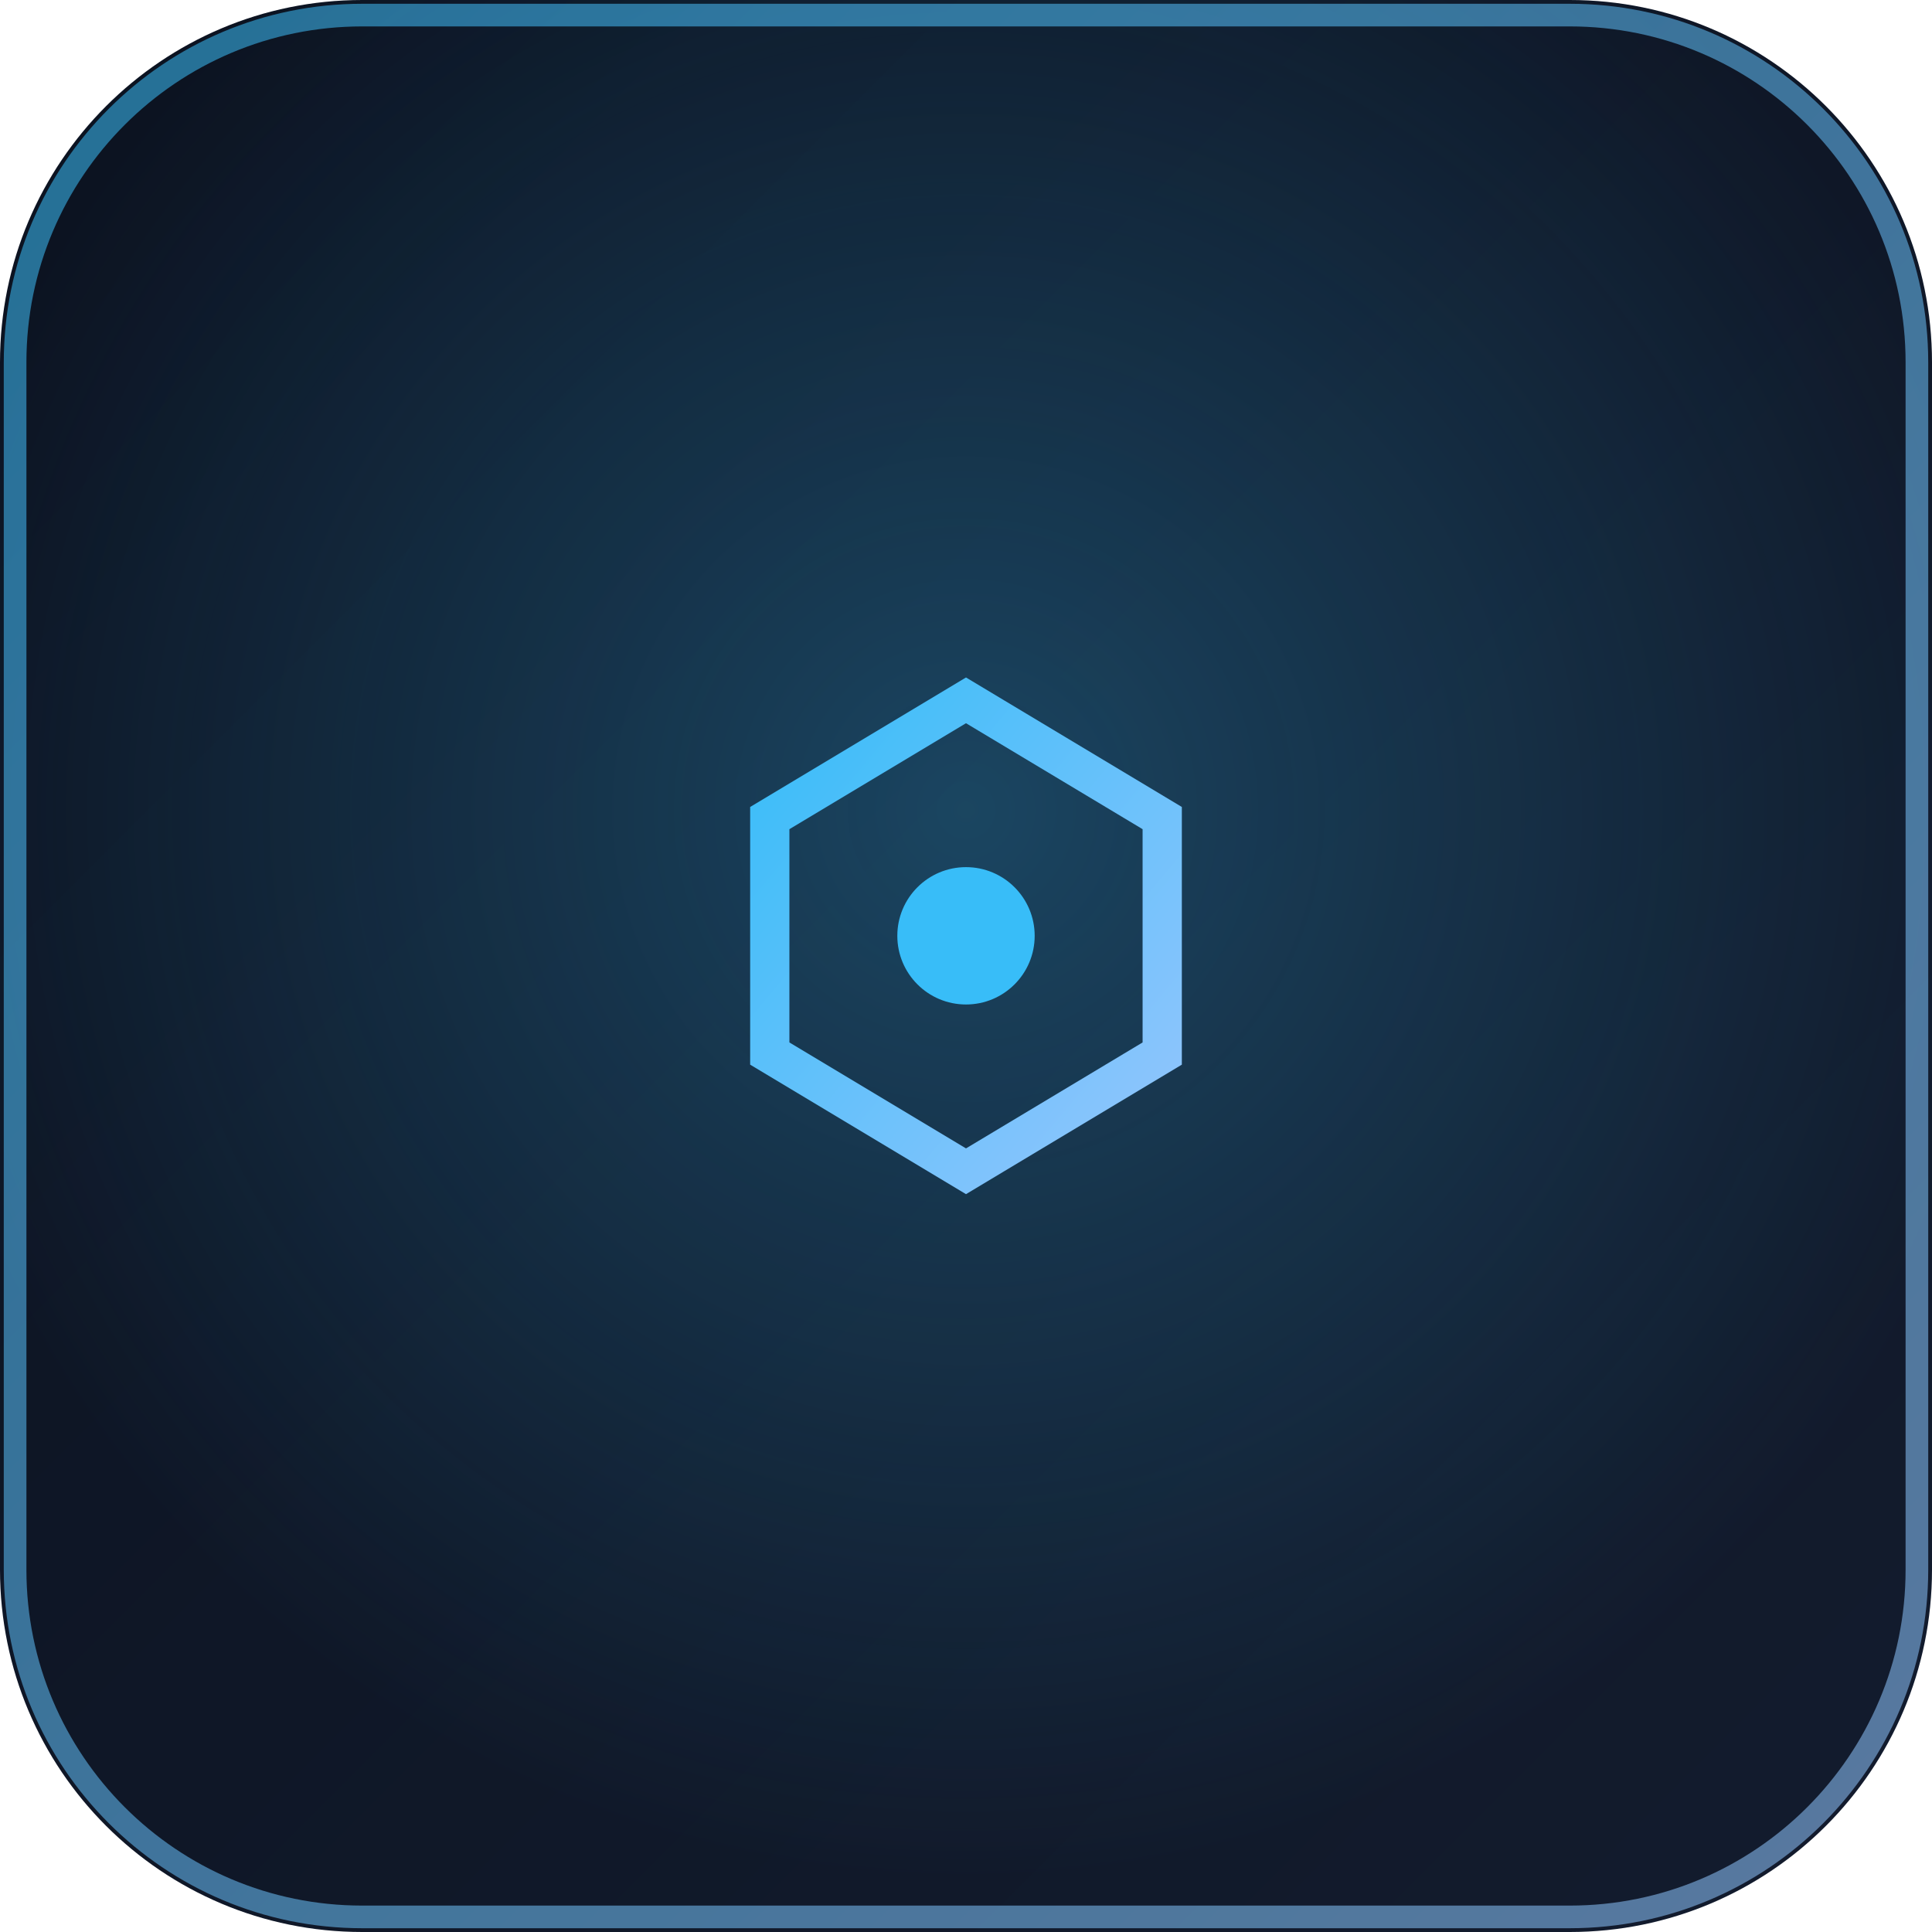
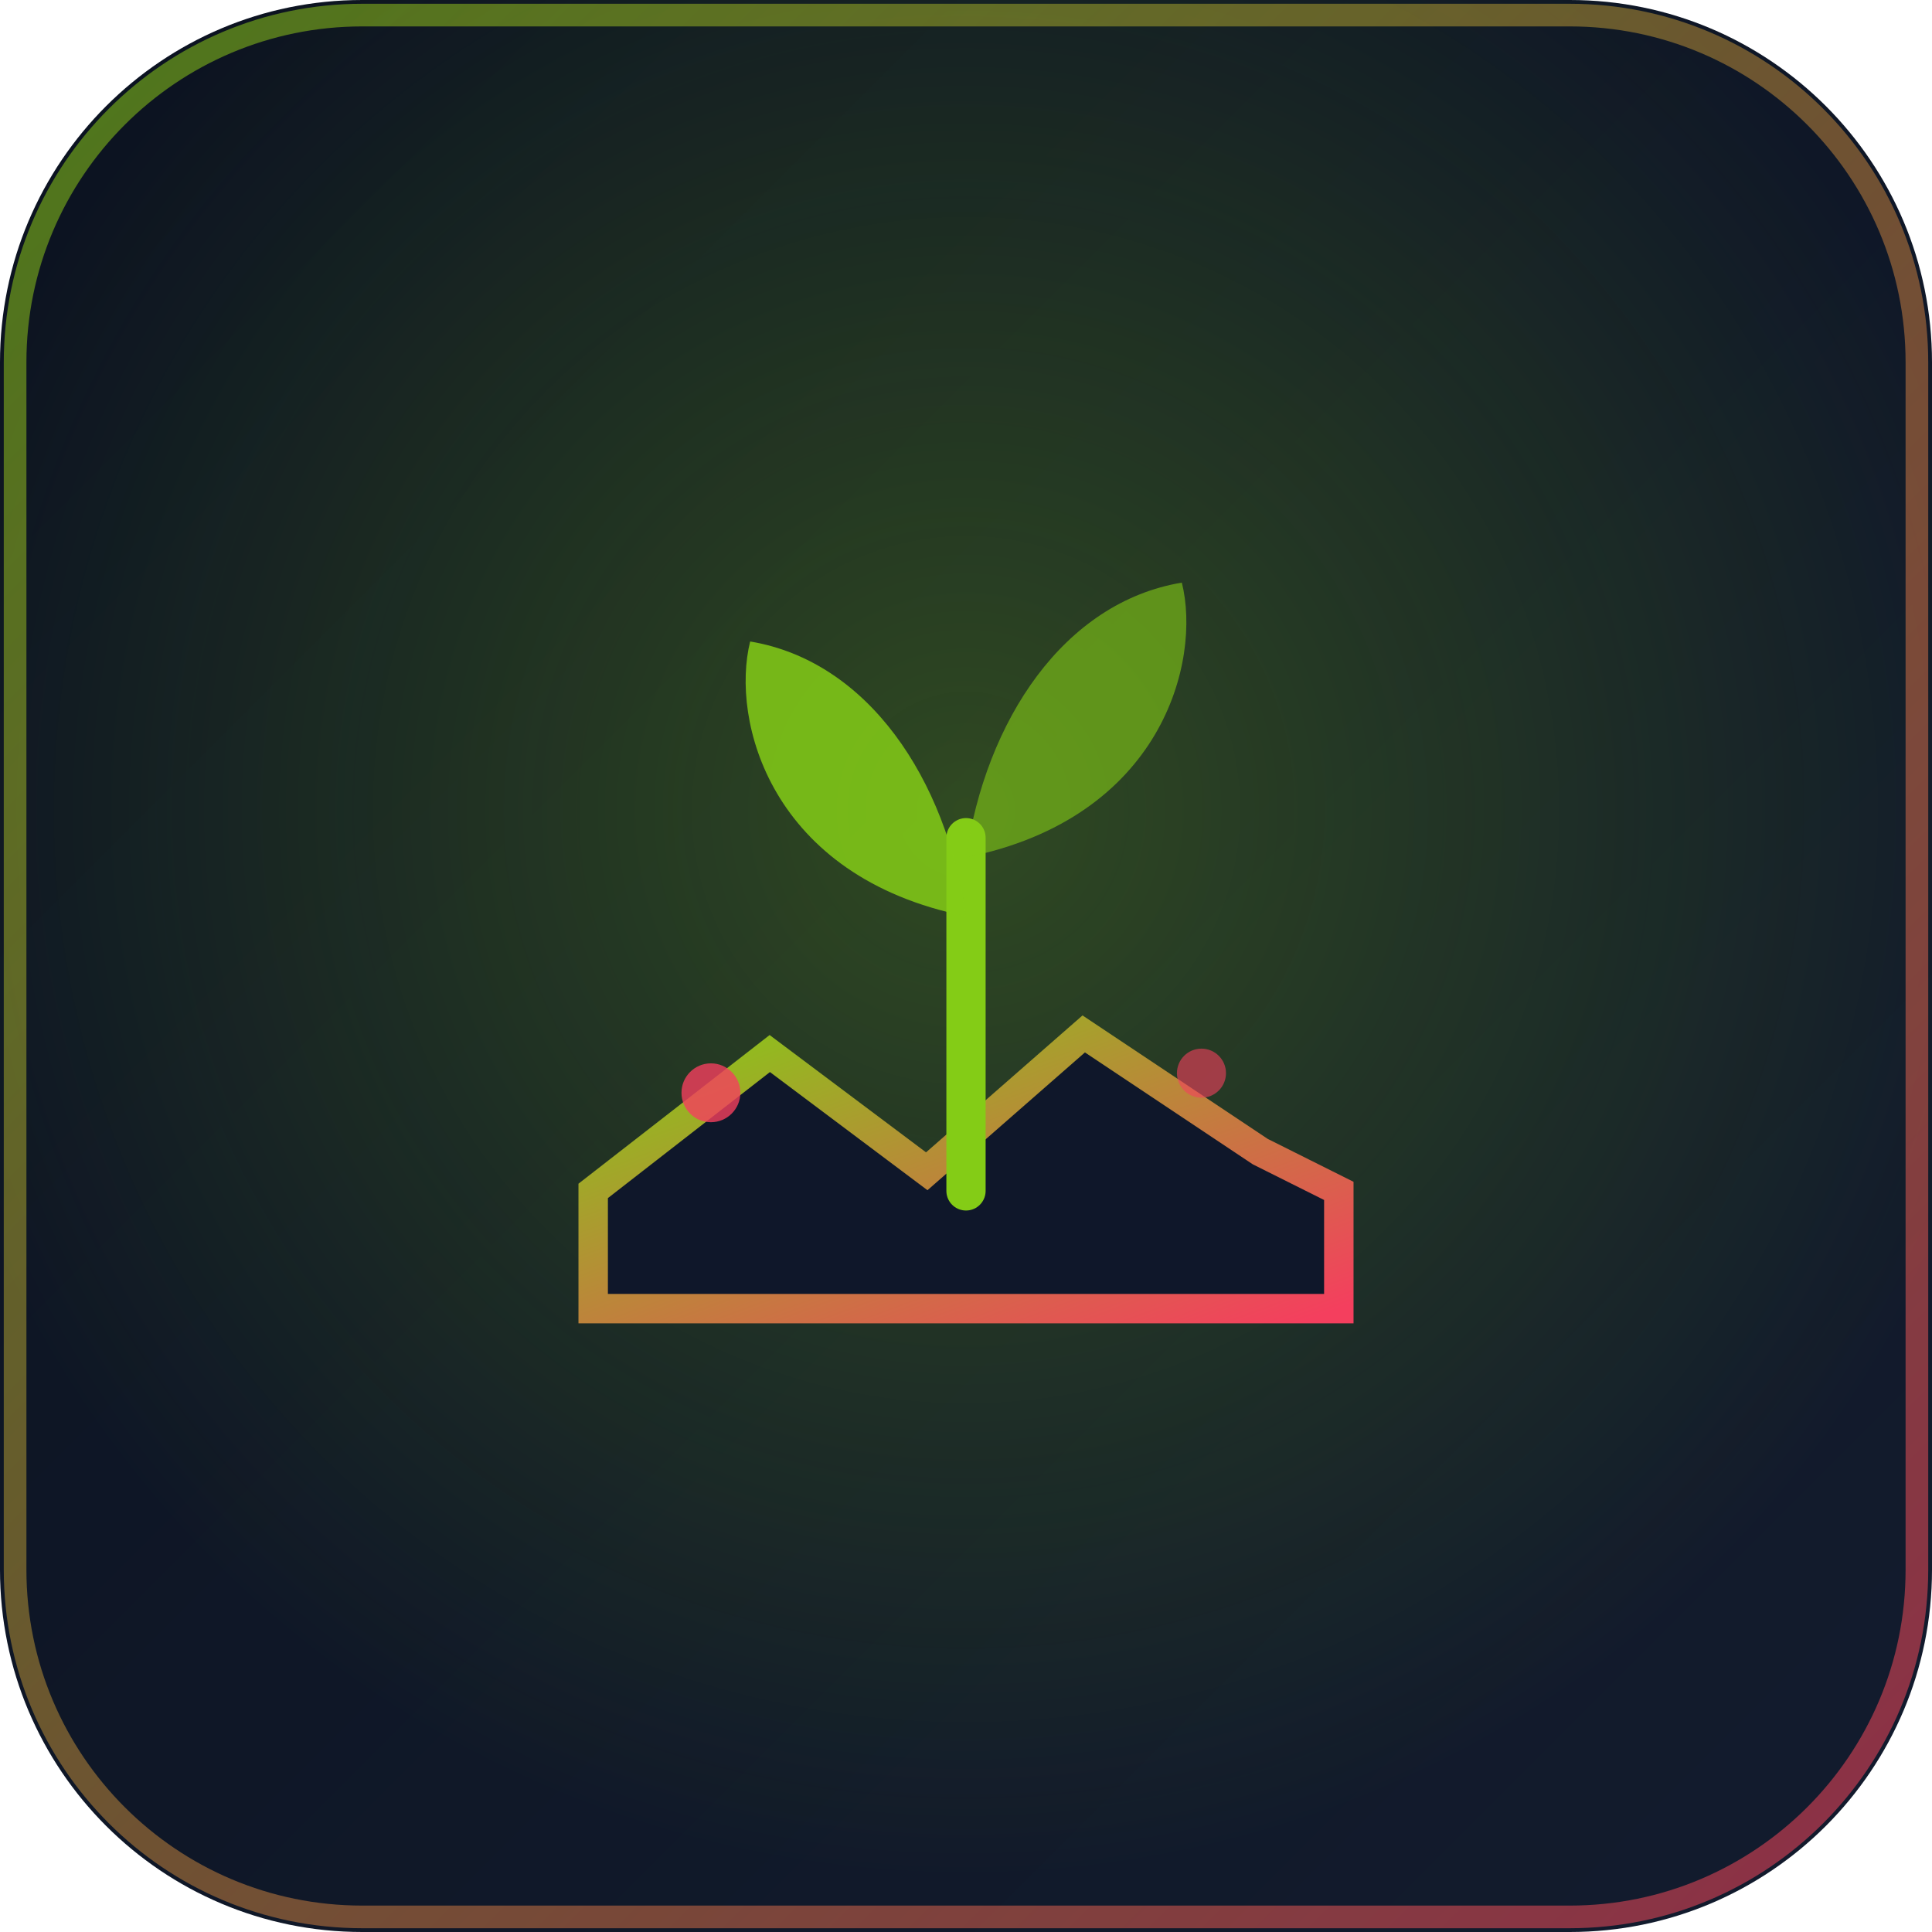
<svg xmlns="http://www.w3.org/2000/svg" viewBox="0 0 512 512" width="512" height="512" role="img" aria-label="Netheopoiesis">
  <defs>
    <linearGradient id="fondo" x1="0" y1="0" x2="1" y2="1">
      <stop offset="0%" stop-color="#0B1220" />
      <stop offset="100%" stop-color="#131C2E" />
    </linearGradient>
    <linearGradient id="acG" x1="0" y1="0" x2="1" y2="1">
-       <stop offset="0%" stop-color="#38BDF8" />
-       <stop offset="100%" stop-color="#93C5FD" />
+       <stop offset="0%" stop-color="#84CC16" />
+       <stop offset="100%" stop-color="#F43F5E" />
    </linearGradient>
    <radialGradient id="halo" cx="50%" cy="42%" r="55%">
-       <stop offset="0%" stop-color="#38BDF8" stop-opacity="0.28" />
-       <stop offset="100%" stop-color="#38BDF8" stop-opacity="0" />
+       <stop offset="0%" stop-color="#84CC16" stop-opacity="0.28" />
+       <stop offset="100%" stop-color="#84CC16" stop-opacity="0" />
    </radialGradient>
  </defs>
  <rect width="512" height="512" rx="96" fill="url(#fondo)" />
  <rect width="512" height="512" rx="96" fill="url(#halo)" />
  <rect x="4" y="4" width="504" height="504" rx="92" fill="none" stroke="url(#acG)" stroke-width="6" opacity="0.55" />
  <g transform="translate(256,248) scale(2.6)">
-     <polygon points="0,-24 20,-12 20,12 0,24 -20,12 -20,-12" fill="none" stroke="url(#acG)" stroke-width="4" />
-     <circle cx="0" cy="0" r="7" fill="#38BDF8" />
+     <path d="M -38 26 L -20 12 L -4 24 L 12 10 L 30 22 L 38 26 L 38 38 L -38 38 Z" fill="#0F172A" stroke="url(#acG)" stroke-width="3" />
+     <path d="M 0 26 L 0 -10" stroke="#84CC16" stroke-width="4" stroke-linecap="round" />
+     <path d="M 0 -2 C -20 -6 -24 -22 -22 -30 C -10 -28 -2 -16 0 -2 Z" fill="#84CC16" opacity="0.85">
+     </path>
+     <path d="M 0 -8 C 20 -12 24 -28 22 -36 C 10 -34 2 -22 0 -8 Z" fill="#84CC16" opacity="0.6">
+     </path>
+     <circle cx="-26" cy="16" r="3" fill="#F43F5E" opacity="0.8" />
+     <circle cx="24" cy="14" r="2.5" fill="#F43F5E" opacity="0.6" />
  </g>
</svg>
